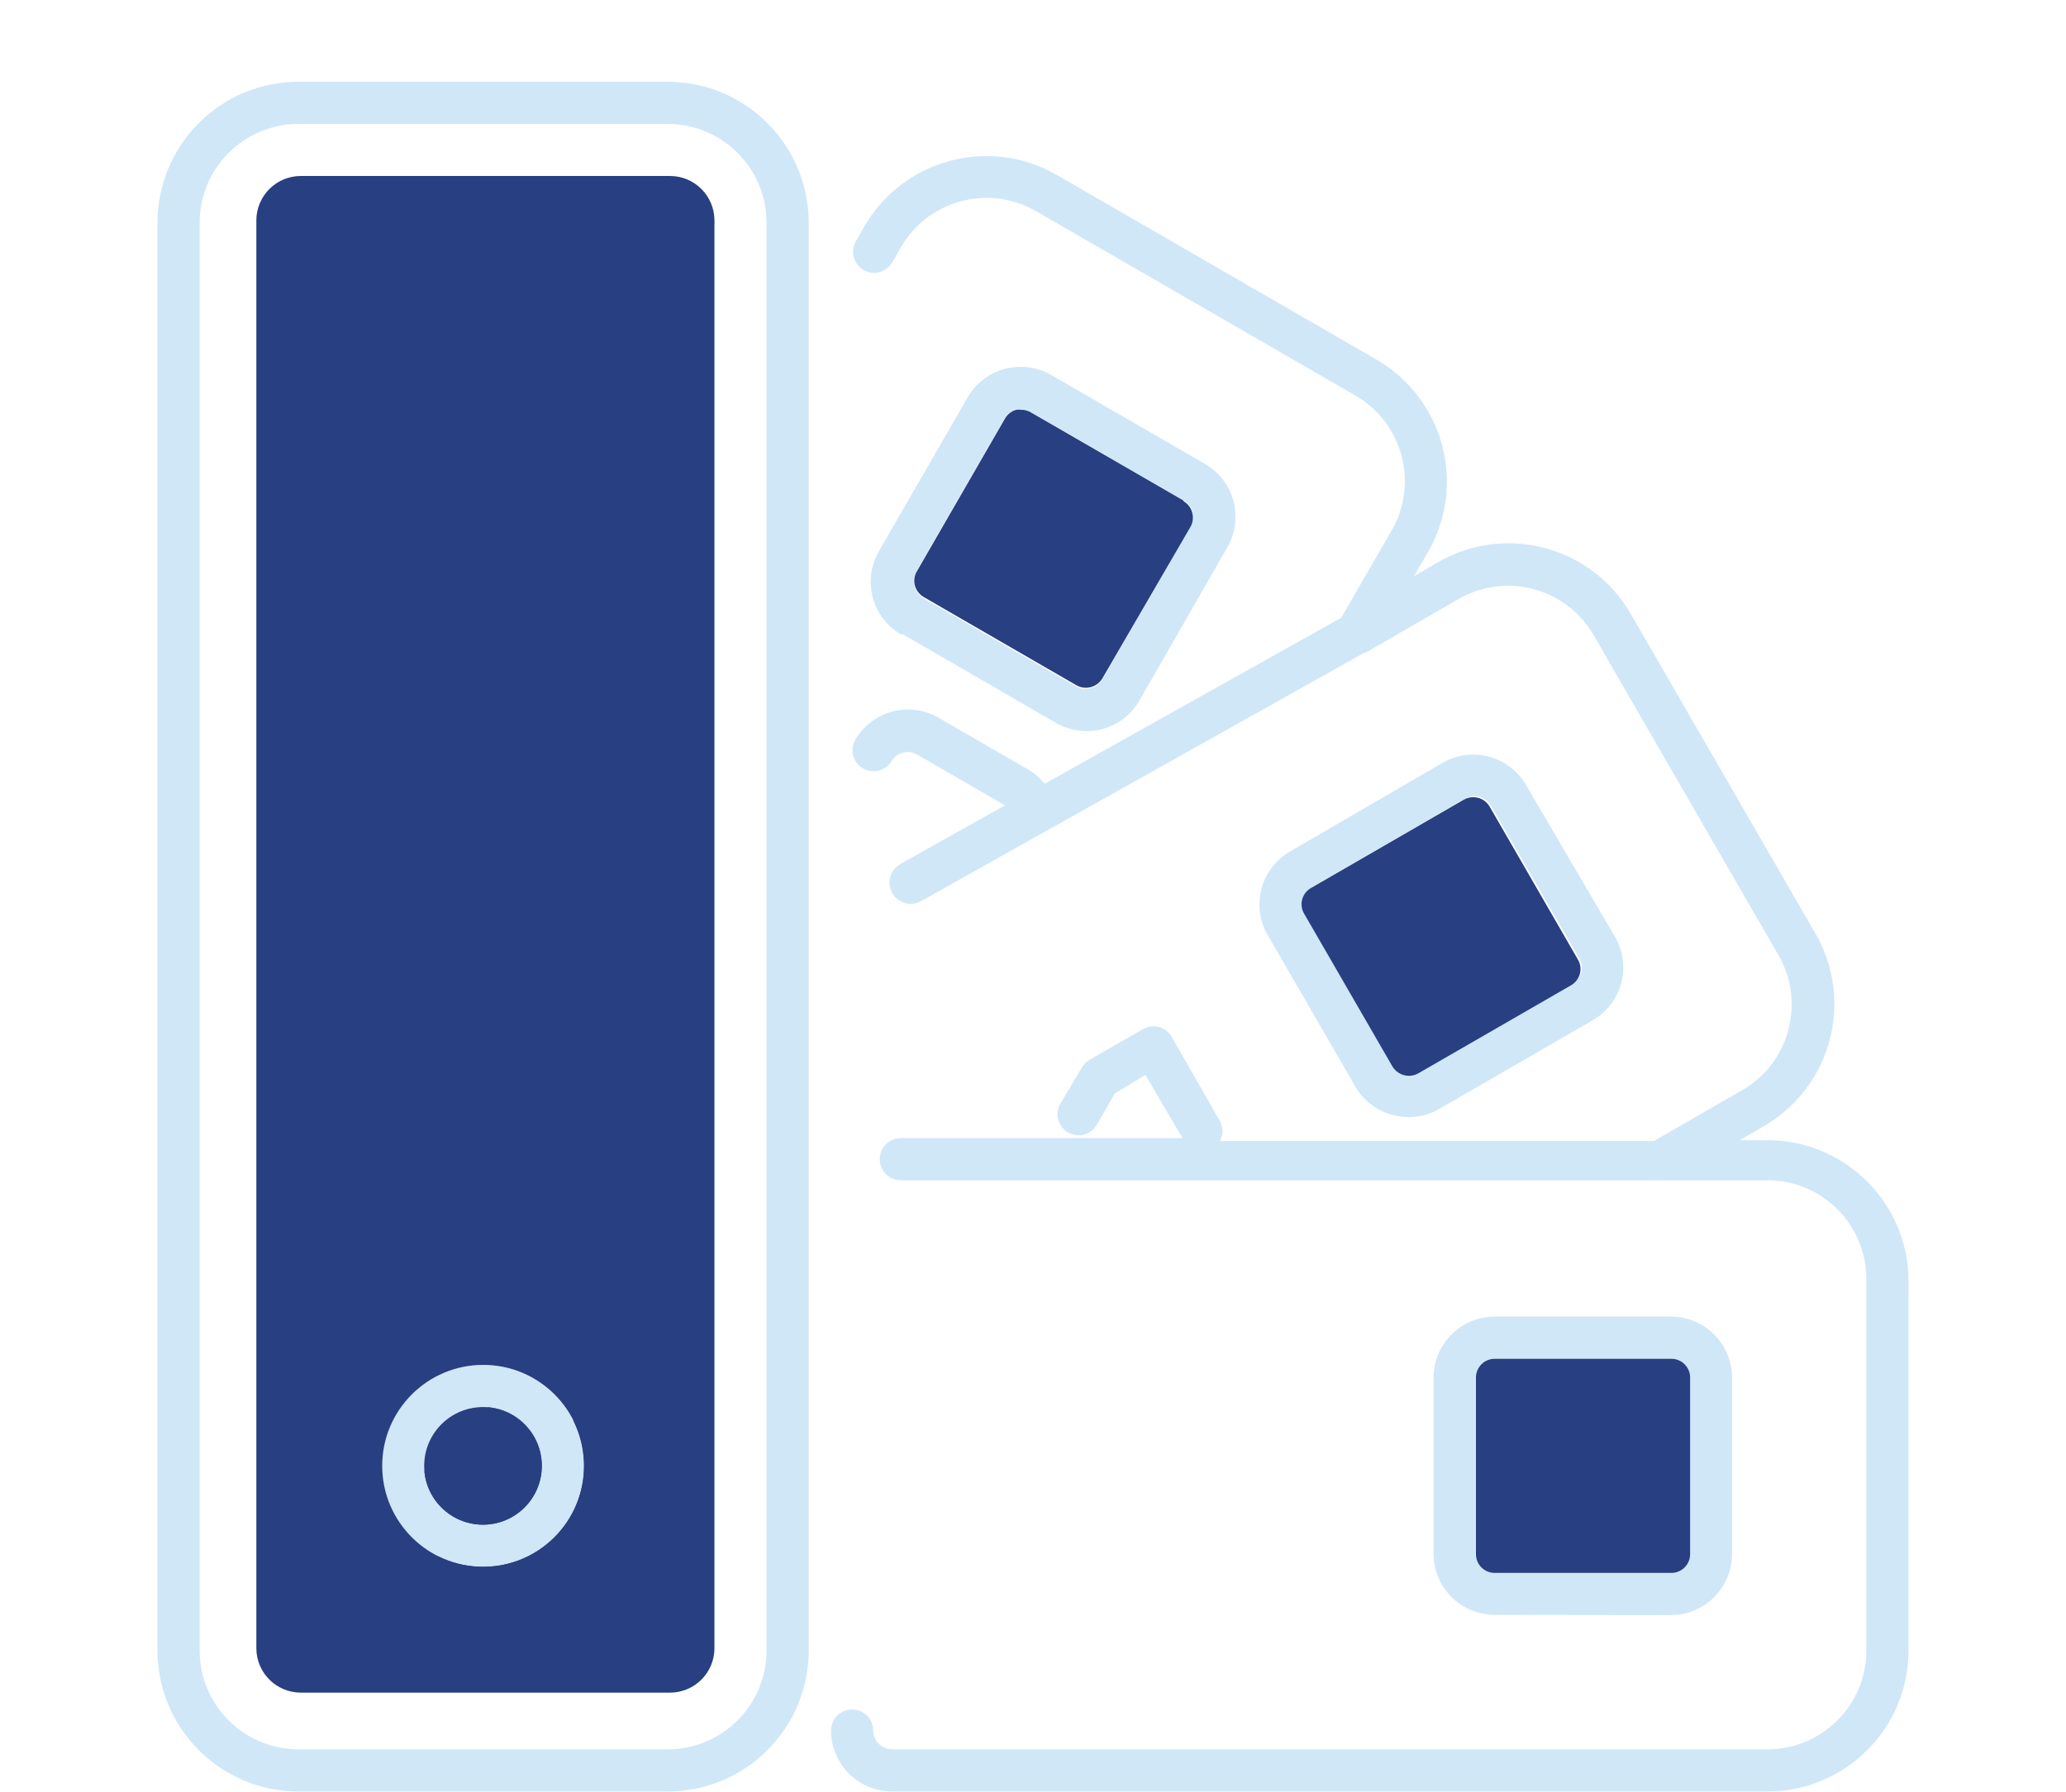
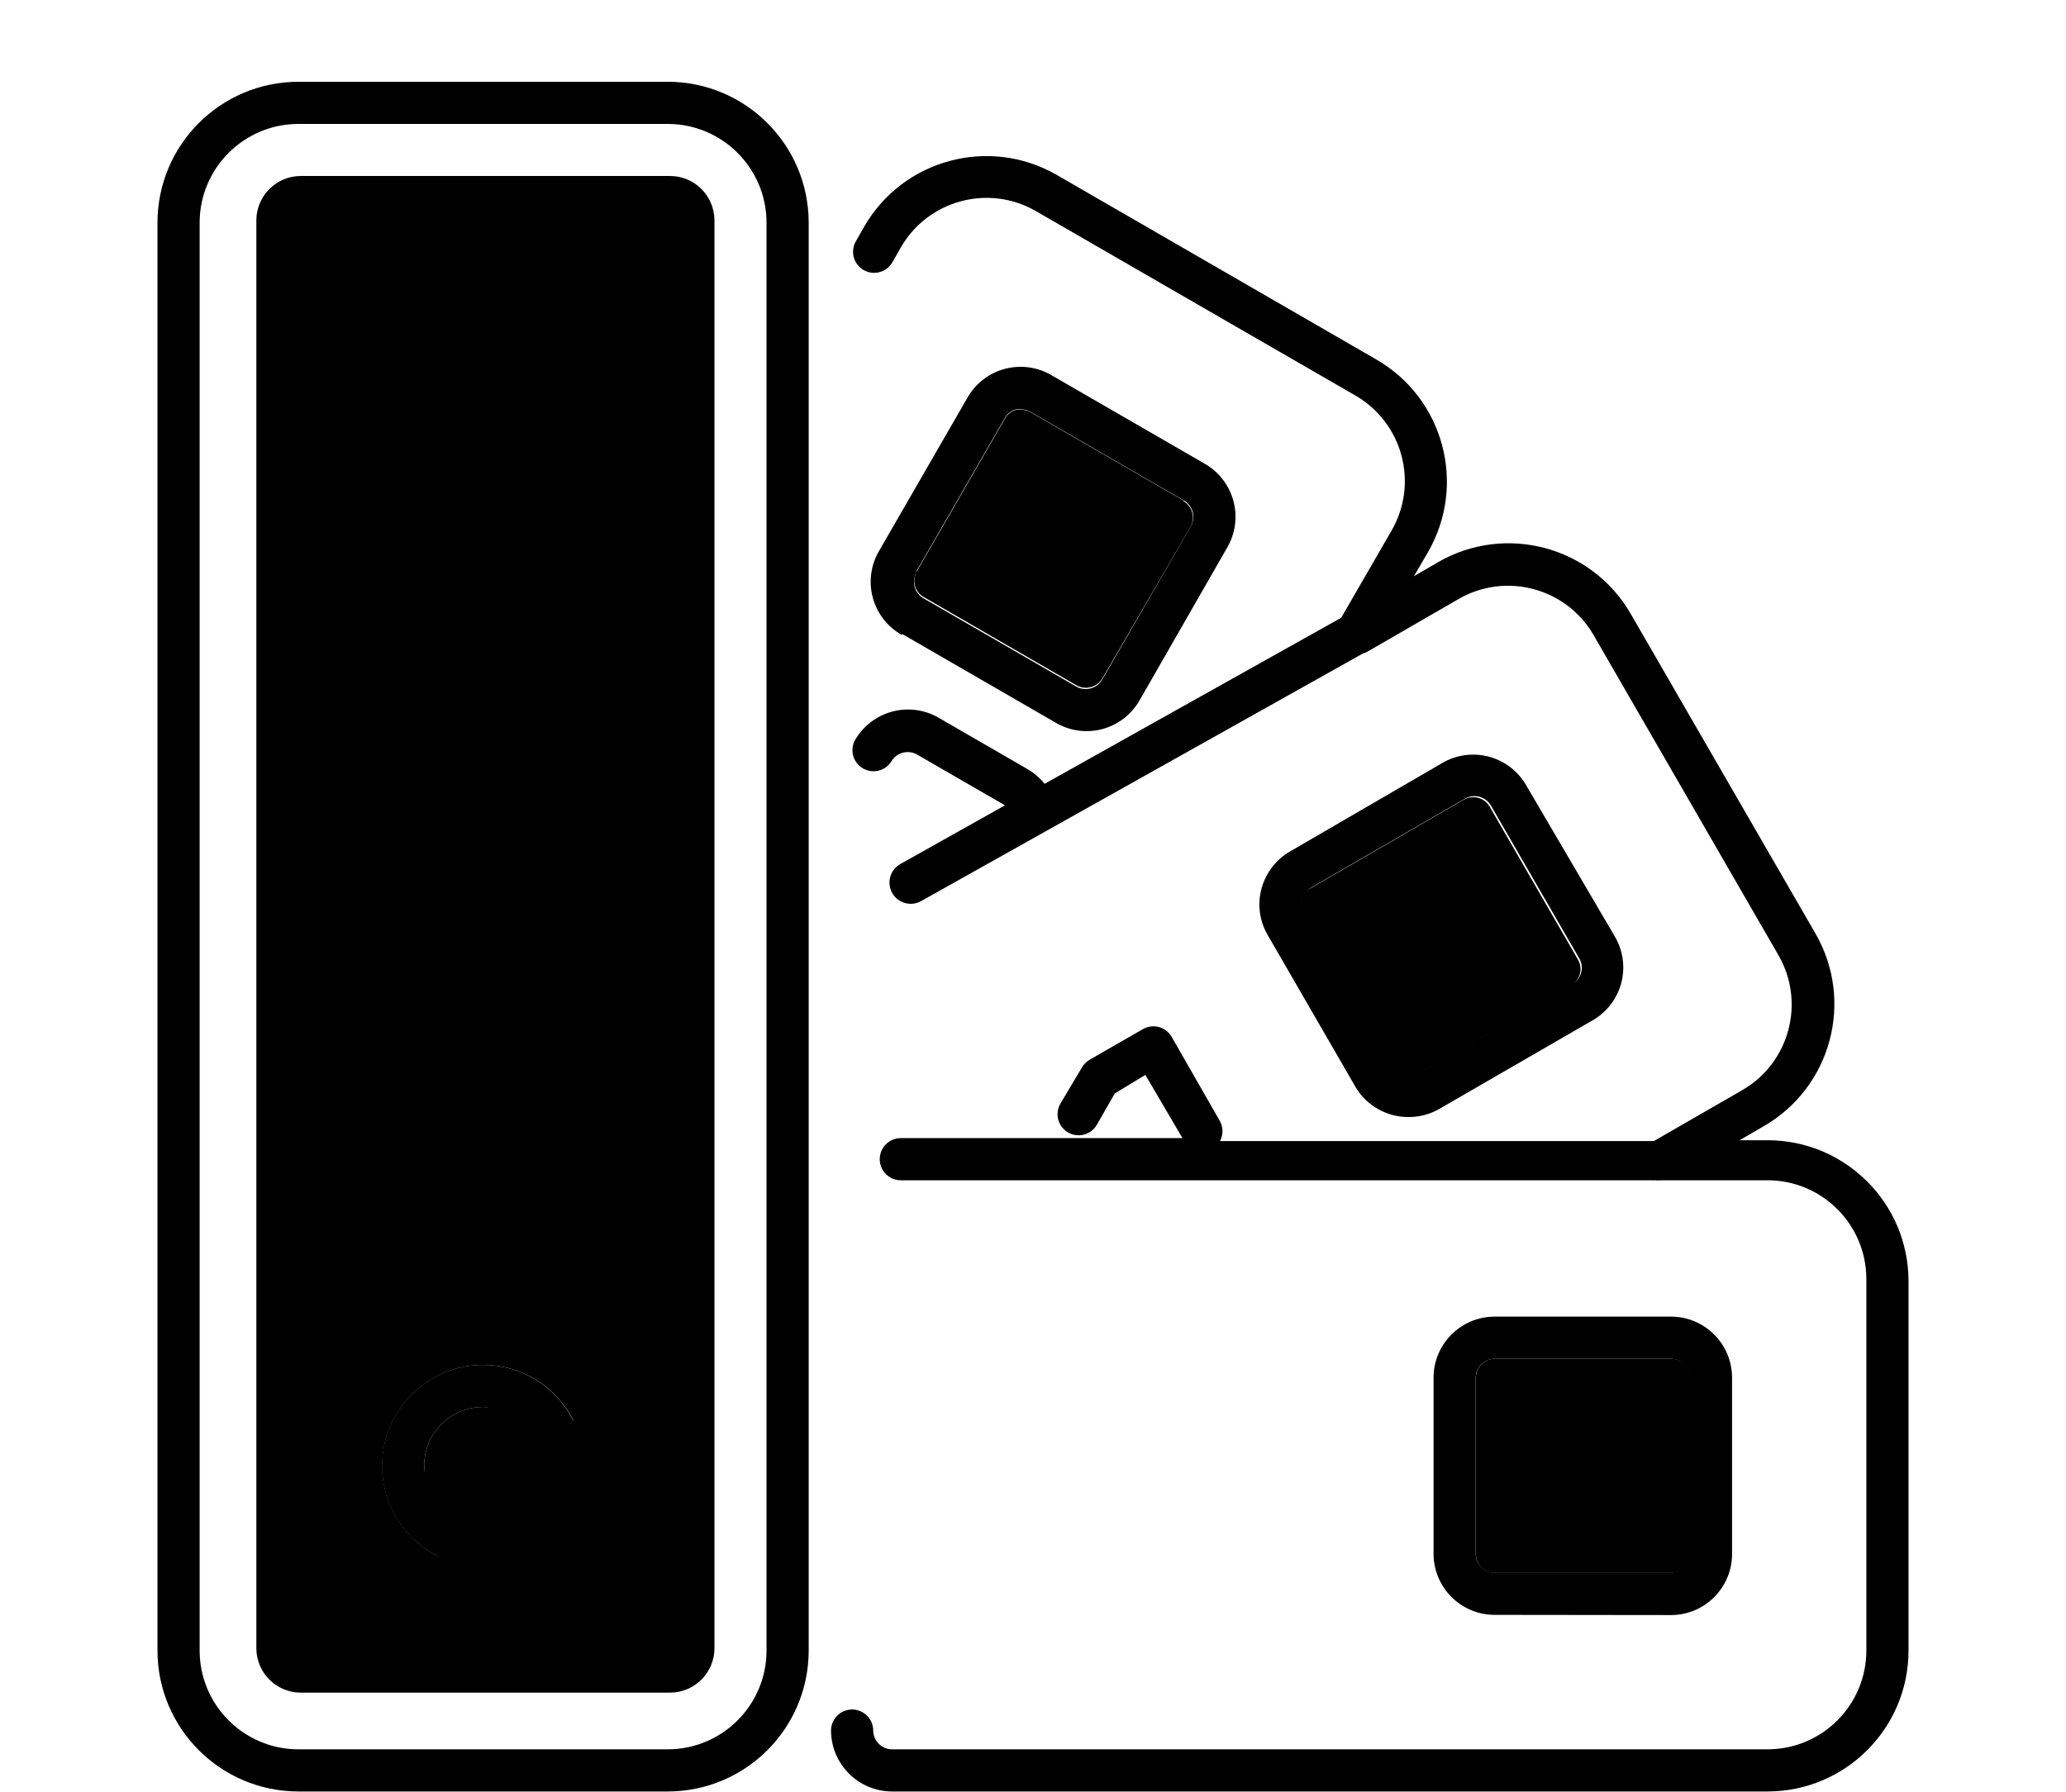
<svg xmlns="http://www.w3.org/2000/svg" id="Layer_1" data-name="Layer 1" viewBox="0 0 98 85">
  <defs>
-     <style>.cls-1{fill:#d0e7f8;}.cls-2{fill:#283f81;}</style>
+     <style />
  </defs>
  <path class="cls-2" d="M24.53,66.56a4.61,4.61,0,1,0,4.61,4.61,4.61,4.61,0,0,0-4.61-4.61Zm0,0" />
  <path class="cls-1" d="M83.85,54.1H82.52l1.15-.67a6.69,6.69,0,0,0,2.45-9.13L77.35,29.12a6.69,6.69,0,0,0-9.13-2.45l-1.15.67.67-1.15a6.69,6.69,0,0,0-2.45-9.13L50.11,8.29A6.69,6.69,0,0,0,41,10.74l-.38.67a1,1,0,1,0,1.73,1l.38-.67A4.69,4.69,0,0,1,49.11,10l15.19,8.77A4.69,4.69,0,0,1,66,25.19l-2.38,4.12L49.55,37.19a2.87,2.87,0,0,0-.78-.68l-4.22-2.44a2.9,2.9,0,0,0-4,1.06,1,1,0,0,0,1.73,1,.9.9,0,0,1,1.22-.33l4.17,2.41L42.7,41a1,1,0,0,0,1,1.75L64.66,31l0,0,.15-.05,4.38-2.53a4.69,4.69,0,0,1,6.4,1.71l8.77,15.19a4.69,4.69,0,0,1-1.71,6.4l-4.2,2.42a1,1,0,0,0-.17,0H57.87a1,1,0,0,0,0-.94l-2.29-4a1,1,0,0,0-1.37-.37l-2.52,1.45a1,1,0,0,0-.37.37l-1,1.68a1,1,0,1,0,1.73,1l.83-1.45L54.33,51l1.76,3H42.73a1,1,0,0,0,0,2H78.31a1,1,0,0,0,.19,0,1,1,0,0,0,.29,0h5.06a4.69,4.69,0,0,1,4.68,4.68V78.32A4.69,4.69,0,0,1,83.85,83H42.31a.9.9,0,0,1-.89-.89,1,1,0,0,0-2,0A2.9,2.9,0,0,0,42.31,85H83.85a6.69,6.69,0,0,0,6.68-6.68V60.78A6.69,6.69,0,0,0,83.85,54.1Z" />
  <path class="cls-1" d="M79.27,76.63a2.9,2.9,0,0,0,2.89-2.89V65.36a2.9,2.9,0,0,0-2.89-2.89H70.9A2.9,2.9,0,0,0,68,65.36v8.37a2.9,2.9,0,0,0,2.89,2.89ZM70,73.74V65.36a.9.9,0,0,1,.89-.89h8.37a.9.9,0,0,1,.89.89v8.37a.9.9,0,0,1-.89.89H70.9A.9.9,0,0,1,70,73.74Z" />
  <path class="cls-1" d="M66.83,53a2.89,2.89,0,0,0,1.45-.39l7.25-4.19a2.89,2.89,0,0,0,1.06-4L72.4,37.27a2.9,2.9,0,0,0-4-1.06L61.19,40.4a2.91,2.91,0,0,0-1.35,1.76,2.87,2.87,0,0,0,.29,2.2l4.19,7.25A2.91,2.91,0,0,0,66.83,53Zm-5-10.38a.89.89,0,0,1,.42-.54l7.25-4.19a.9.9,0,0,1,1.22.33l4.19,7.25a.88.88,0,0,1,.09.68.9.9,0,0,1-.42.54l-7.25,4.18h0a.91.91,0,0,1-1.22-.33l-4.19-7.25A.88.88,0,0,1,61.78,42.67Z" />
  <path class="cls-1" d="M42.81,30.09l7.25,4.19a2.89,2.89,0,0,0,4-1.06L58.2,26a2.9,2.9,0,0,0-1.06-4l-7.25-4.19a2.9,2.9,0,0,0-4,1.06l-4.18,7.25a2.89,2.89,0,0,0,1.06,4Zm.67-3,4.18-7.25a.89.89,0,0,1,.54-.42.9.9,0,0,1,.23,0,.89.89,0,0,1,.45.12l7.25,4.19A.9.9,0,0,1,56.47,25l-4.19,7.25a.91.91,0,0,1-1.22.33l-7.25-4.19h0a.89.89,0,0,1-.42-.54A.88.88,0,0,1,43.48,27.14Z" />
  <path class="cls-1" d="M31.68,3.88H14.15a6.69,6.69,0,0,0-6.68,6.68V78.32A6.69,6.69,0,0,0,14.15,85H31.68a6.69,6.69,0,0,0,6.68-6.68V10.56A6.69,6.69,0,0,0,31.68,3.88Zm4.68,74.44A4.69,4.69,0,0,1,31.68,83H14.15a4.69,4.69,0,0,1-4.68-4.68V10.56a4.69,4.69,0,0,1,4.68-4.68H31.68a4.69,4.69,0,0,1,4.68,4.68Z" />
  <path class="cls-1" d="M22.91,64.76a4.79,4.79,0,1,0,4.79,4.79A4.79,4.79,0,0,0,22.91,64.76Zm0,7.58a2.79,2.79,0,1,1,2.79-2.79A2.79,2.79,0,0,1,22.91,72.34Z" />
  <path class="cls-2" d="M70.66,38.27a.9.9,0,0,0-1.22-.33l-7.25,4.19a.89.89,0,0,0-.42.54.88.88,0,0,0,.09.68l4.19,7.25a.91.91,0,0,0,1.22.33h0l7.25-4.18a.9.9,0,0,0,.42-.54.88.88,0,0,0-.09-.68Z" />
  <path class="cls-2" d="M56.14,23.75l-7.25-4.19a.89.89,0,0,0-.45-.12.9.9,0,0,0-.23,0,.89.89,0,0,0-.54.42l-4.18,7.25a.88.88,0,0,0-.09.68.89.89,0,0,0,.42.54h0l7.25,4.19a.91.91,0,0,0,1.22-.33L56.47,25a.9.9,0,0,0-.33-1.22Z" />
  <rect class="cls-2" x="70.01" y="64.47" width="10.16" height="10.16" rx="0.89" ry="0.89" />
  <path class="cls-2" d="M14.26,80.31H31.79a2.11,2.11,0,0,0,2.1-2.11V10.45a2.11,2.11,0,0,0-2.1-2.1H14.26a2.11,2.11,0,0,0-2.1,2.1V78.21A2.11,2.11,0,0,0,14.26,80.31Zm8.66-15.55a4.79,4.79,0,1,1-4.79,4.79A4.79,4.79,0,0,1,22.91,64.76Z" />
  <circle class="cls-2" cx="22.91" cy="69.55" r="2.79" />
</svg>
